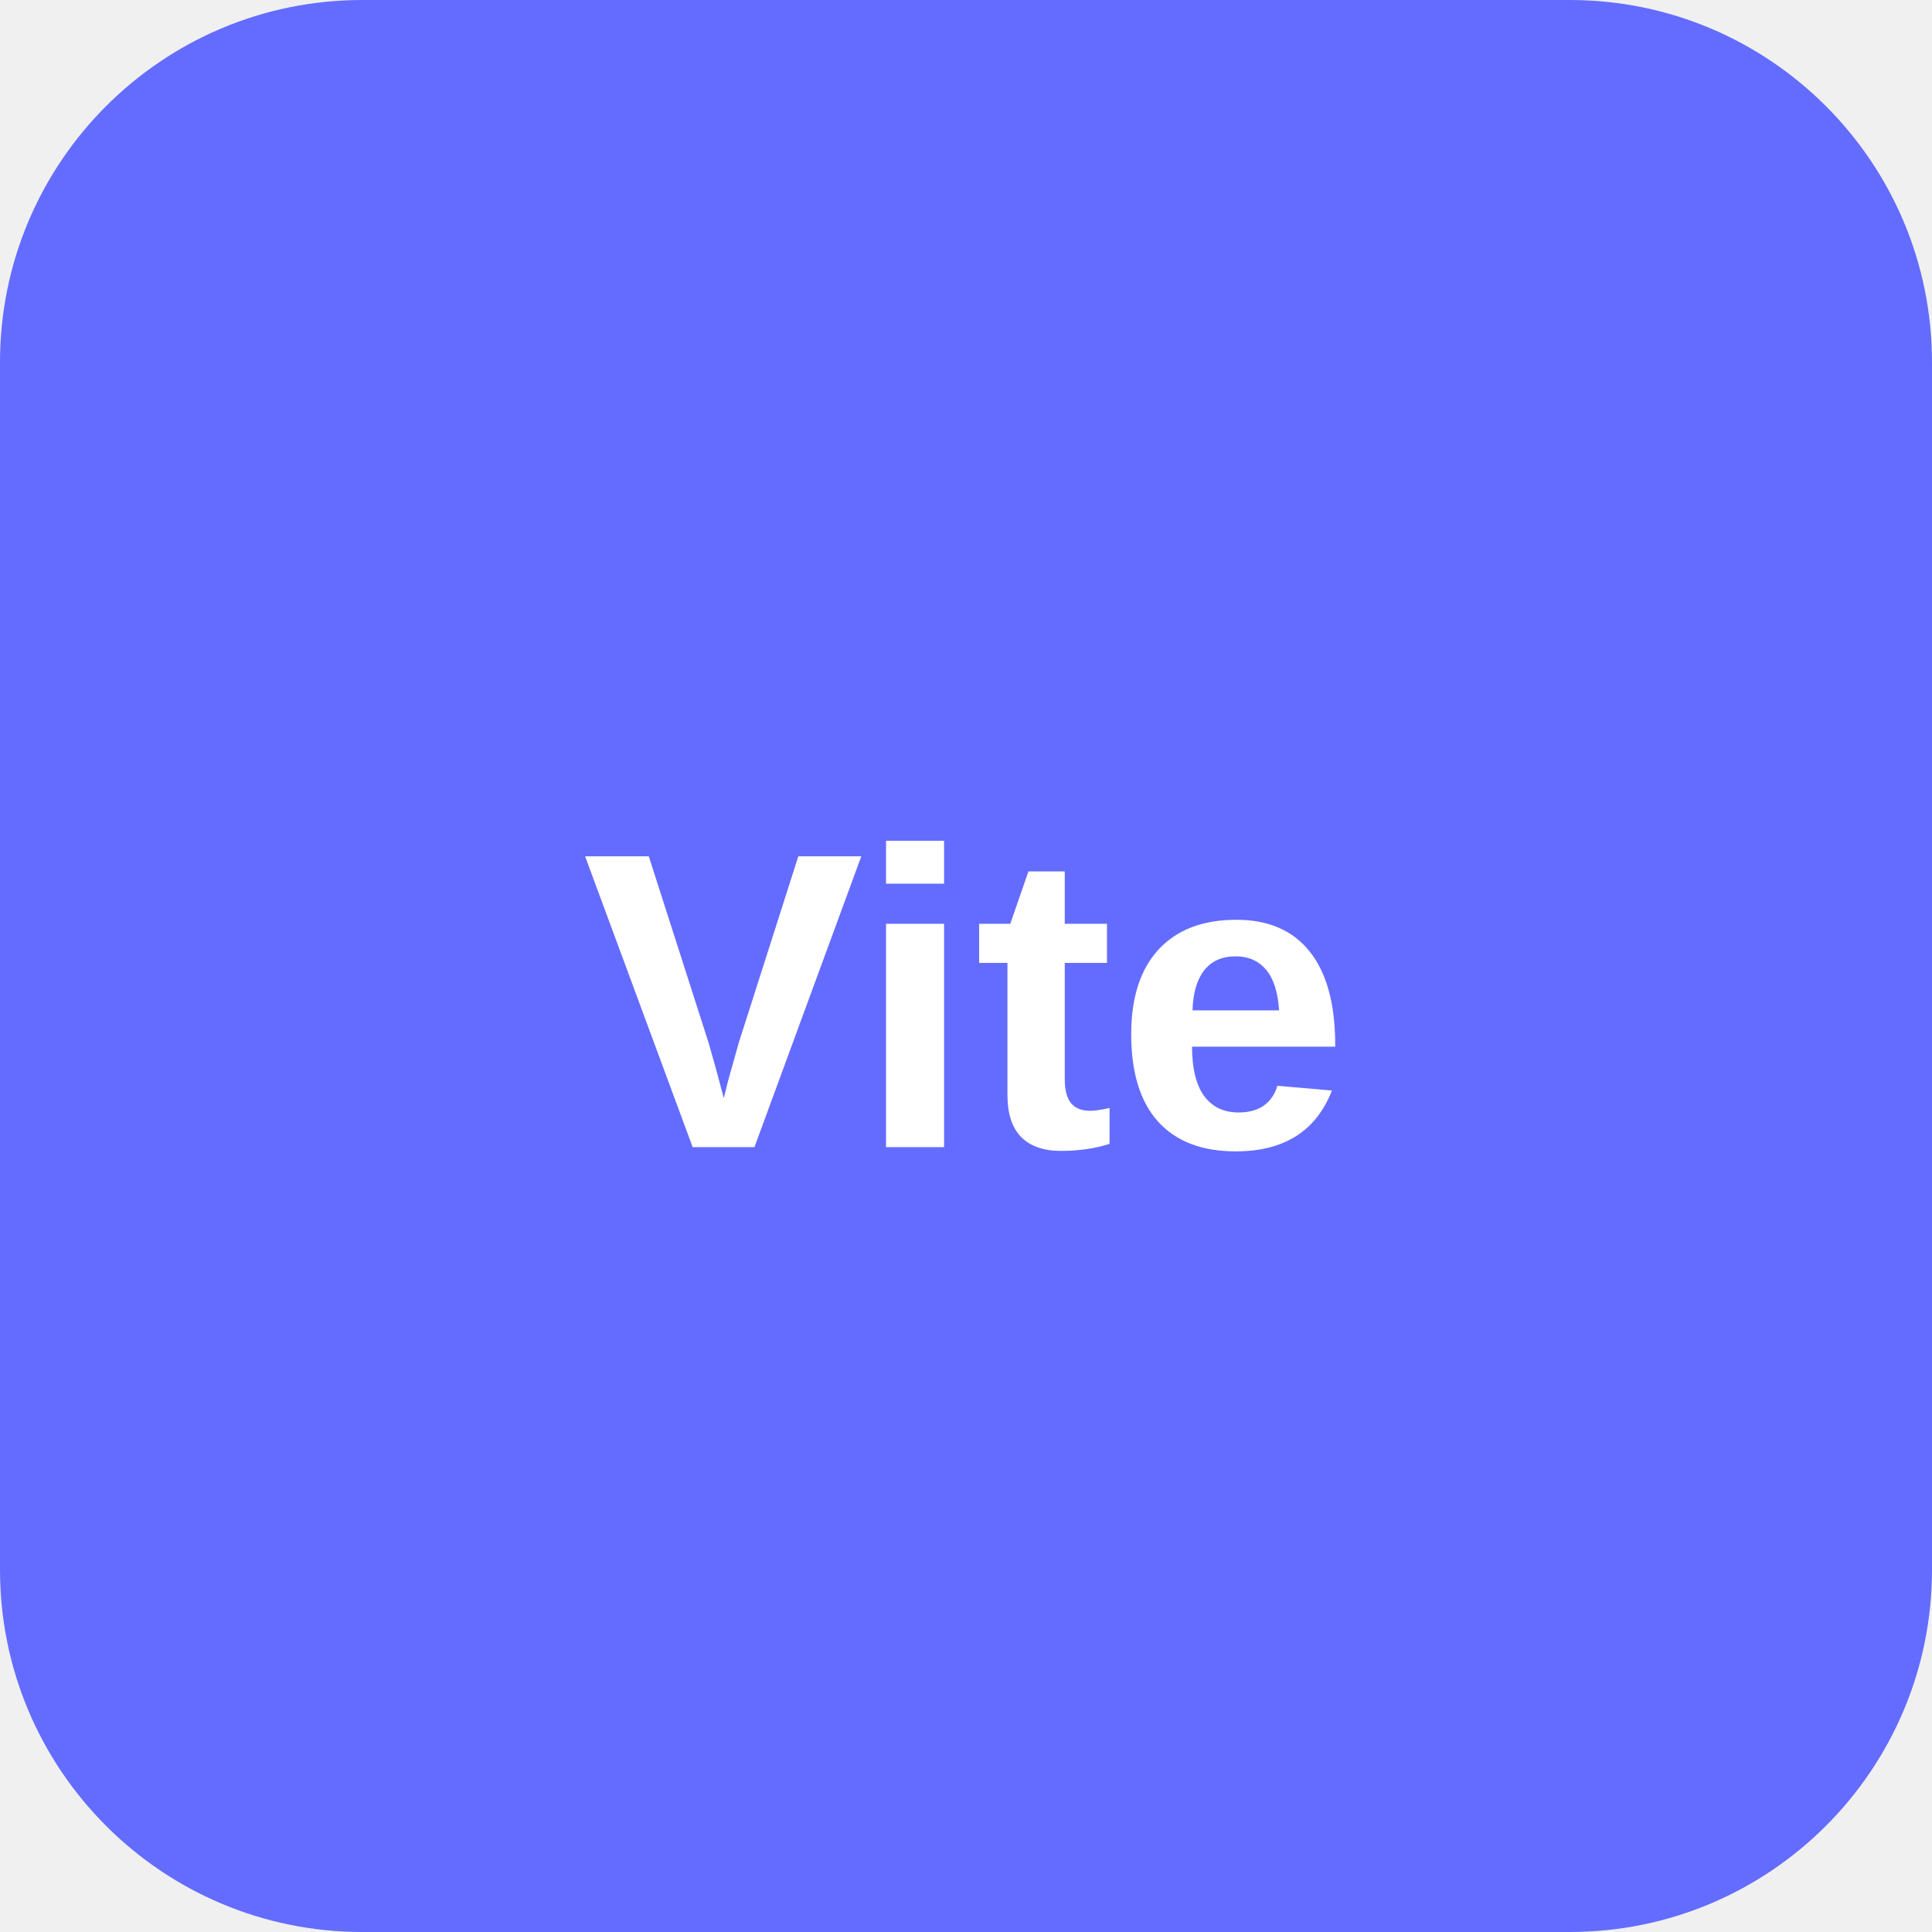
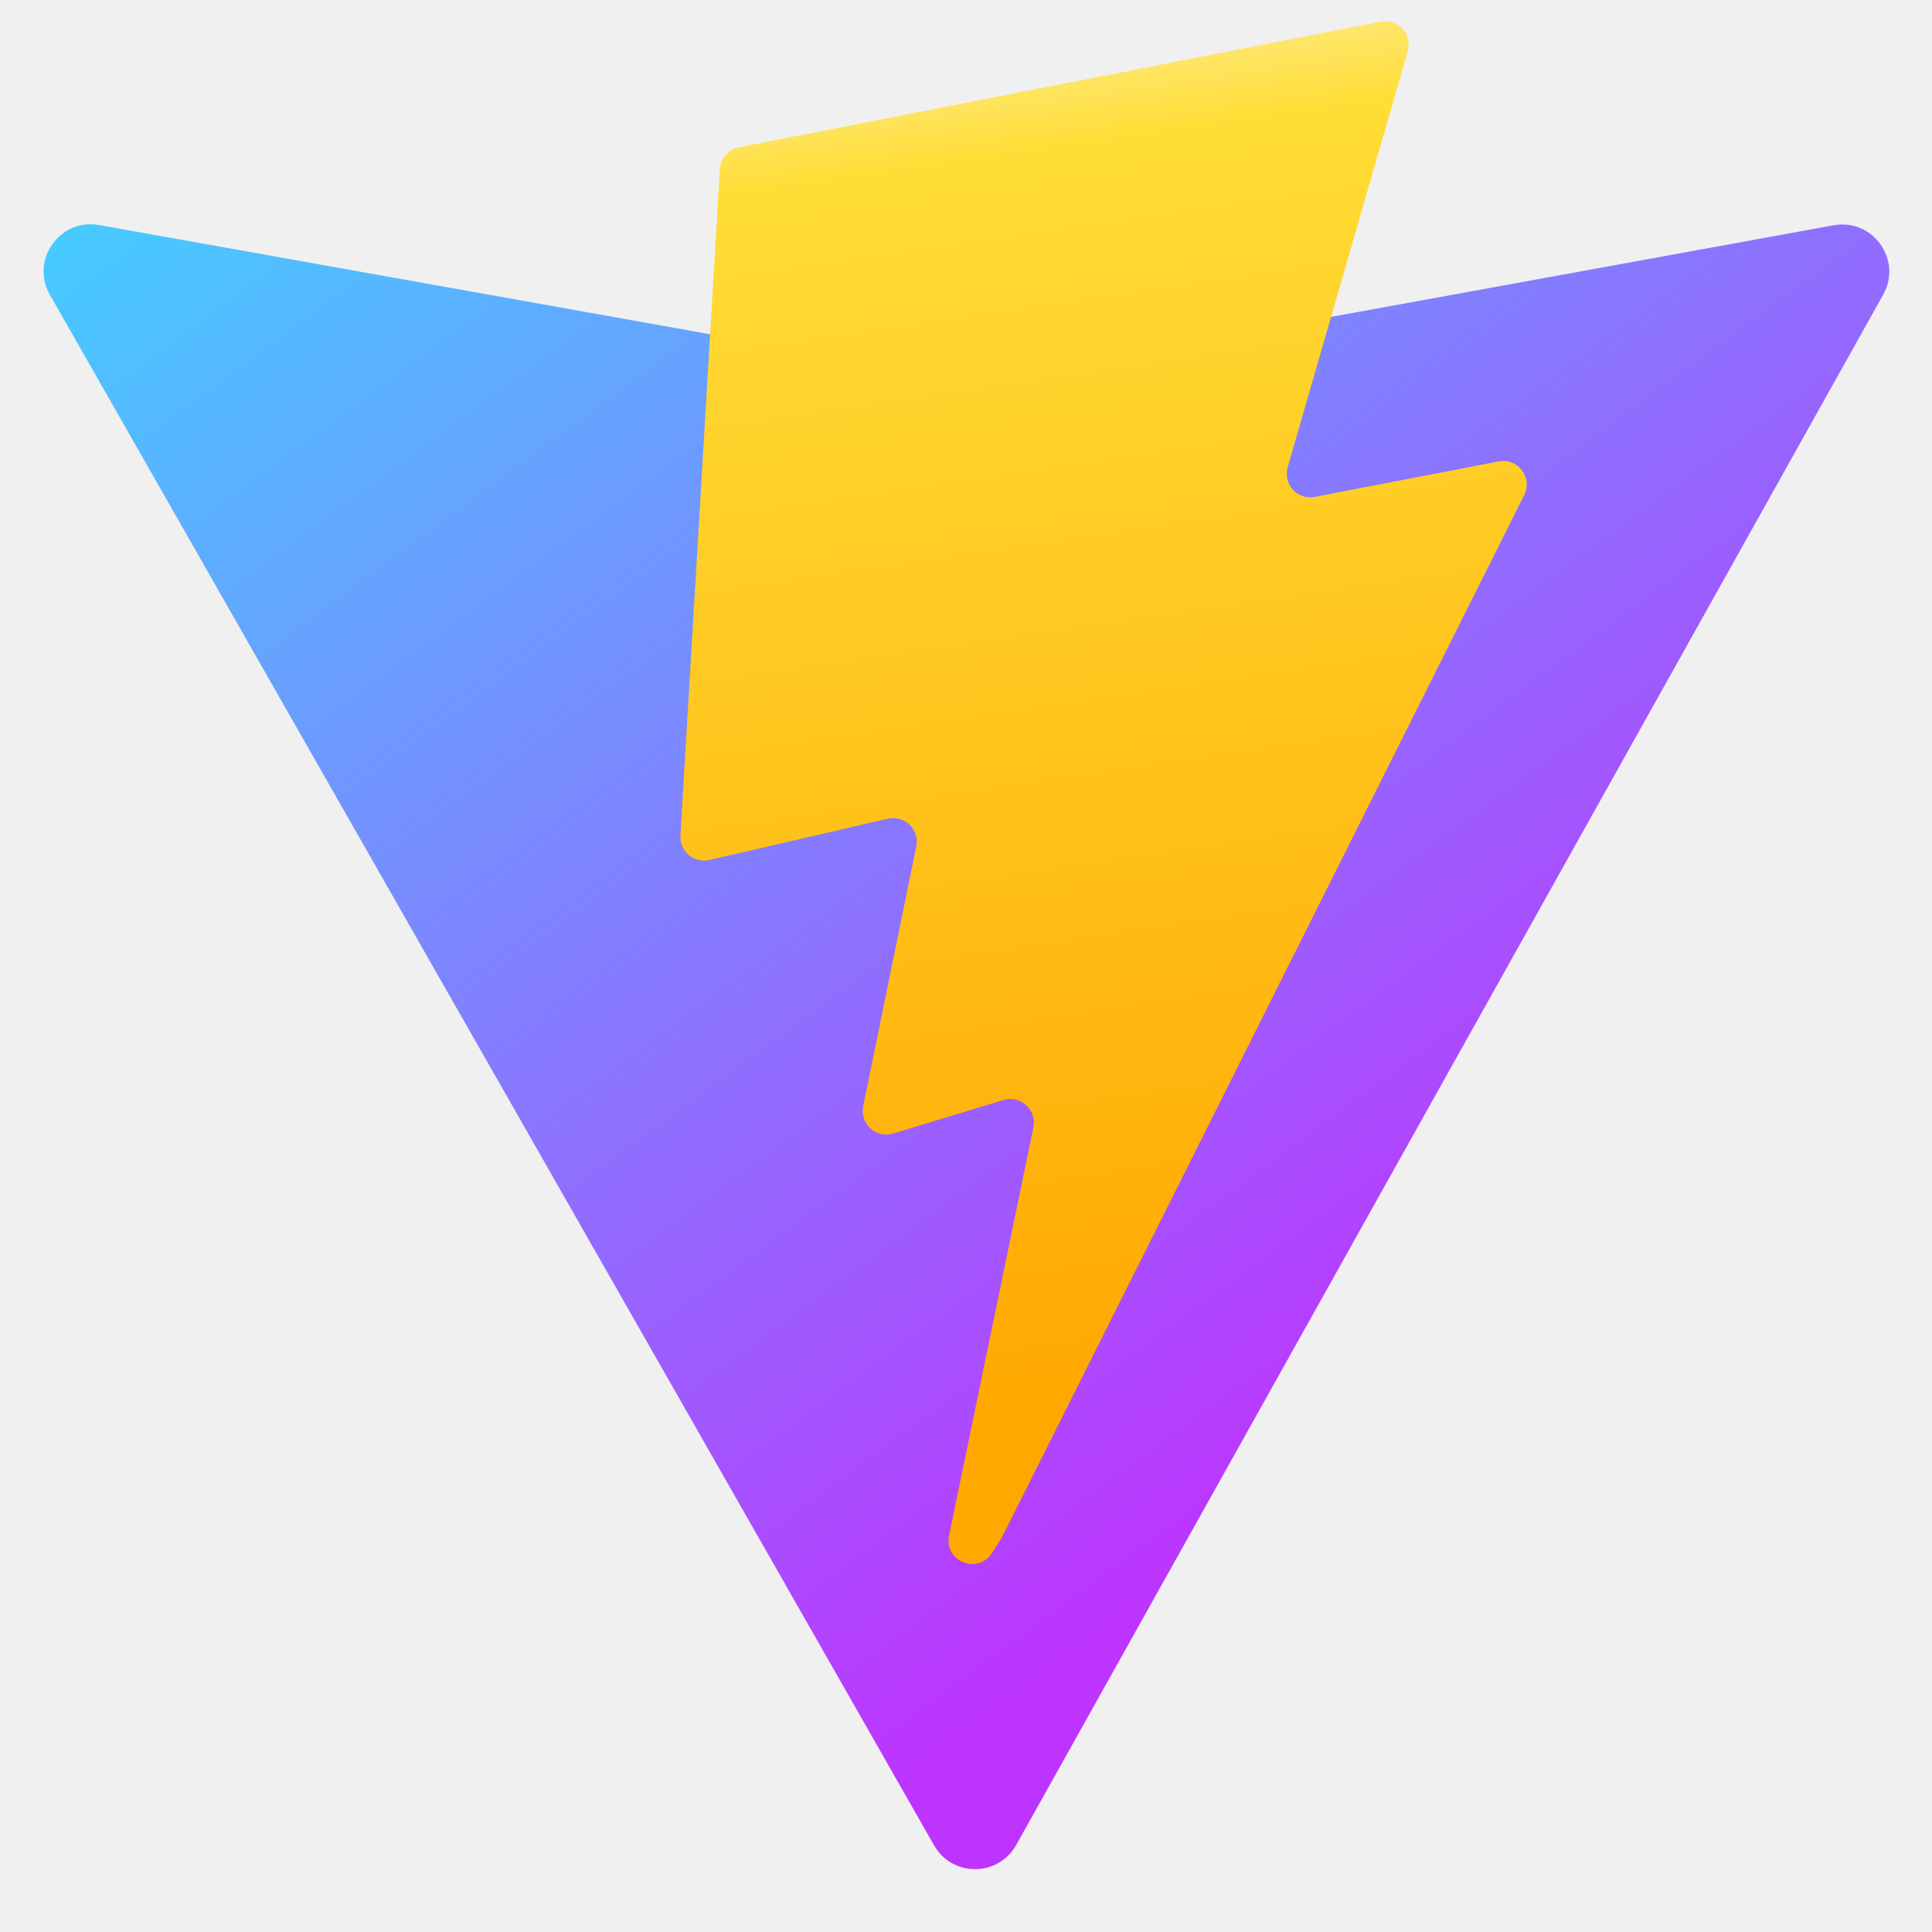
- <svg xmlns="http://www.w3.org/2000/svg" width="128" height="128" viewBox="0 0 128 128">
-   <rect width="128" height="128" rx="24" fill="#646CFF" />
-   <text x="64" y="76" font-family="Arial, sans-serif" font-size="28" font-weight="bold" fill="white" text-anchor="middle">Vite</text>
+ <svg xmlns="http://www.w3.org/2000/svg" viewBox="0 0 128 128">
+   <defs>
+     <linearGradient id="a" x1="6" x2="235" y1="33" y2="344" gradientTransform="translate(0 .937) scale(.3122)" gradientUnits="userSpaceOnUse">
+       <stop offset="0" stop-color="#41d1ff" />
+       <stop offset="1" stop-color="#bd34fe" />
+     </linearGradient>
+     <linearGradient id="b" x1="194.651" x2="236.076" y1="8.818" y2="292.989" gradientTransform="translate(0 .937) scale(.3122)" gradientUnits="userSpaceOnUse">
+       <stop offset="0" stop-color="#ffea83" />
+       <stop offset=".083" stop-color="#ffdd35" />
+       <stop offset="1" stop-color="#ffa800" />
+     </linearGradient>
+   </defs>
+   <path fill="url(#a)" d="M124.766 19.52 67.324 122.238c-1.187 2.121-4.234 2.133-5.437.024L3.305 19.532c-1.313-2.302.652-5.087 3.261-4.622L64.07 25.187a3.09 3.09 0 0 0 1.11 0l56.3-10.261c2.598-.473 4.575 2.289 3.286 4.594Zm0 0" />
+   <path fill="url(#b)" d="M91.46 1.43 48.954 9.758a1.56 1.56 0 0 0-1.258 1.437l-2.617 44.168a1.563 1.563 0 0 0 1.91 1.614l11.836-2.735a1.562 1.562 0 0 1 1.88 1.836l-3.517 17.219a1.562 1.562 0 0 0 1.985 1.805l7.308-2.223c1.133-.344 2.223.652 1.985 1.812l-5.59 27.047c-.348 1.692 1.902 2.614 2.84 1.164l.625-.968 34.64-69.13c.582-1.16-.421-2.48-1.69-2.234l-12.185 2.352a1.558 1.558 0 0 1-1.793-1.965l7.95-27.562A1.56 1.56 0 0 0 91.46 1.43Zm0 0" />
</svg>
